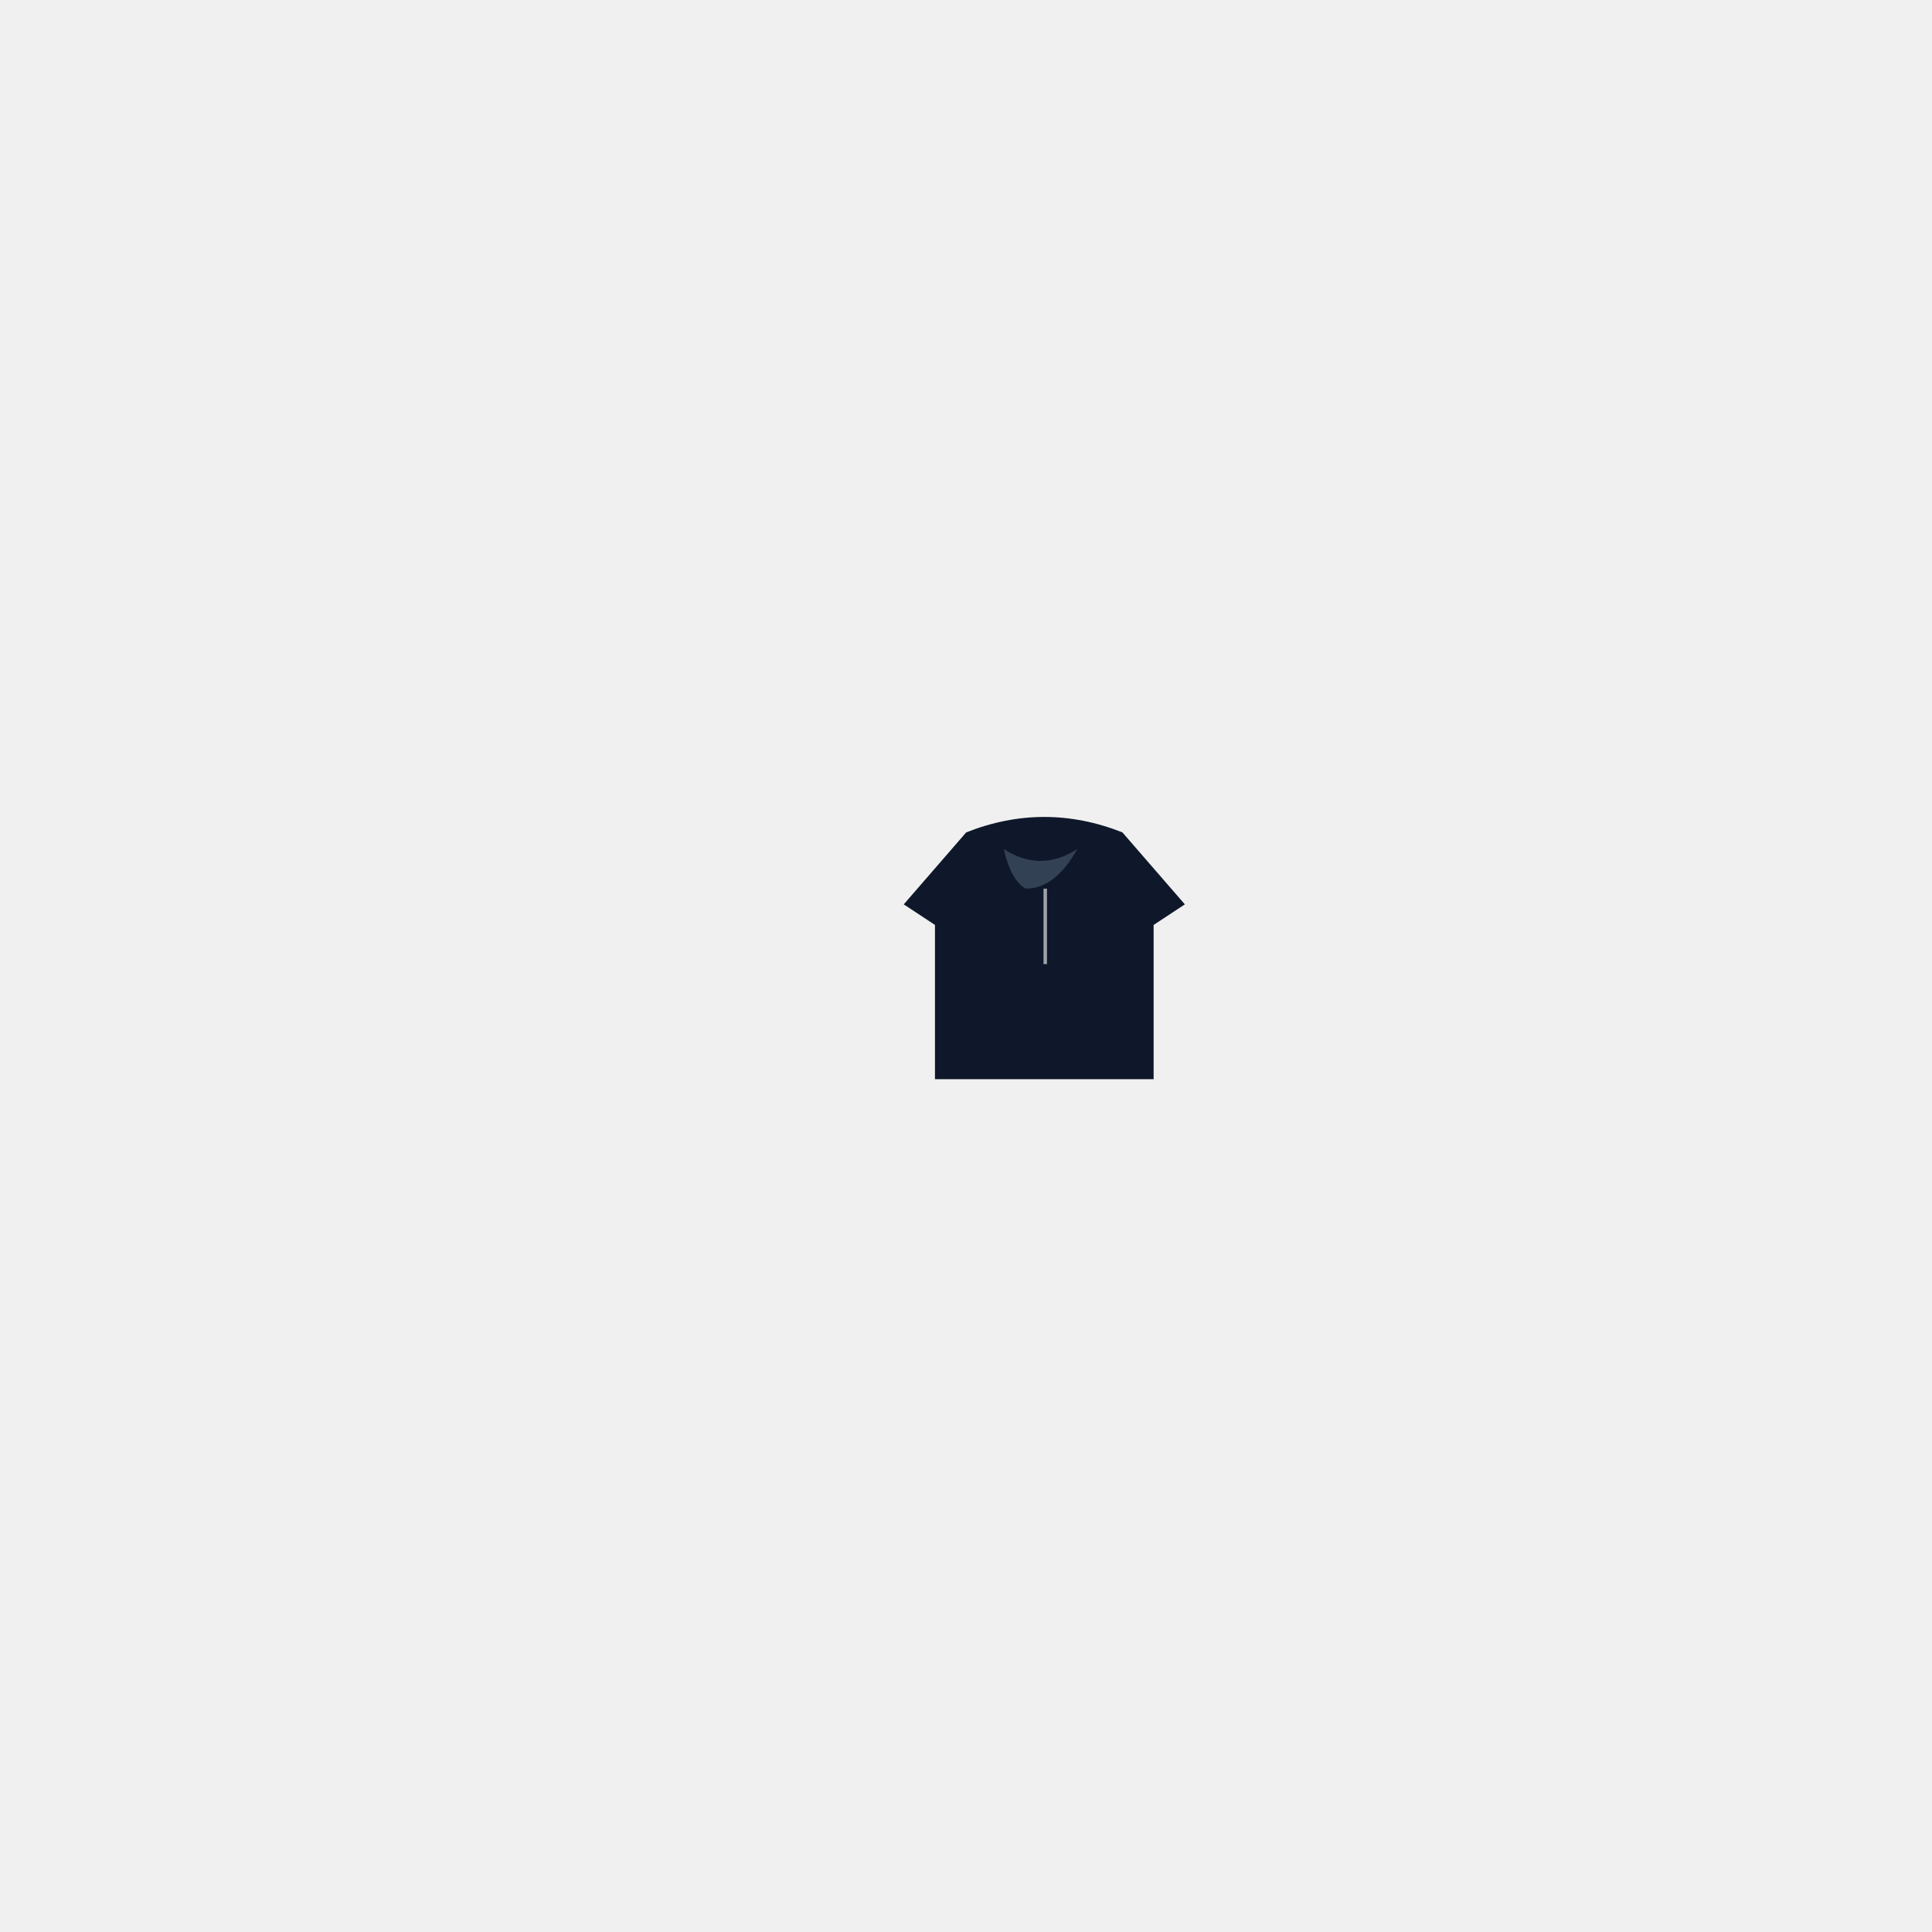
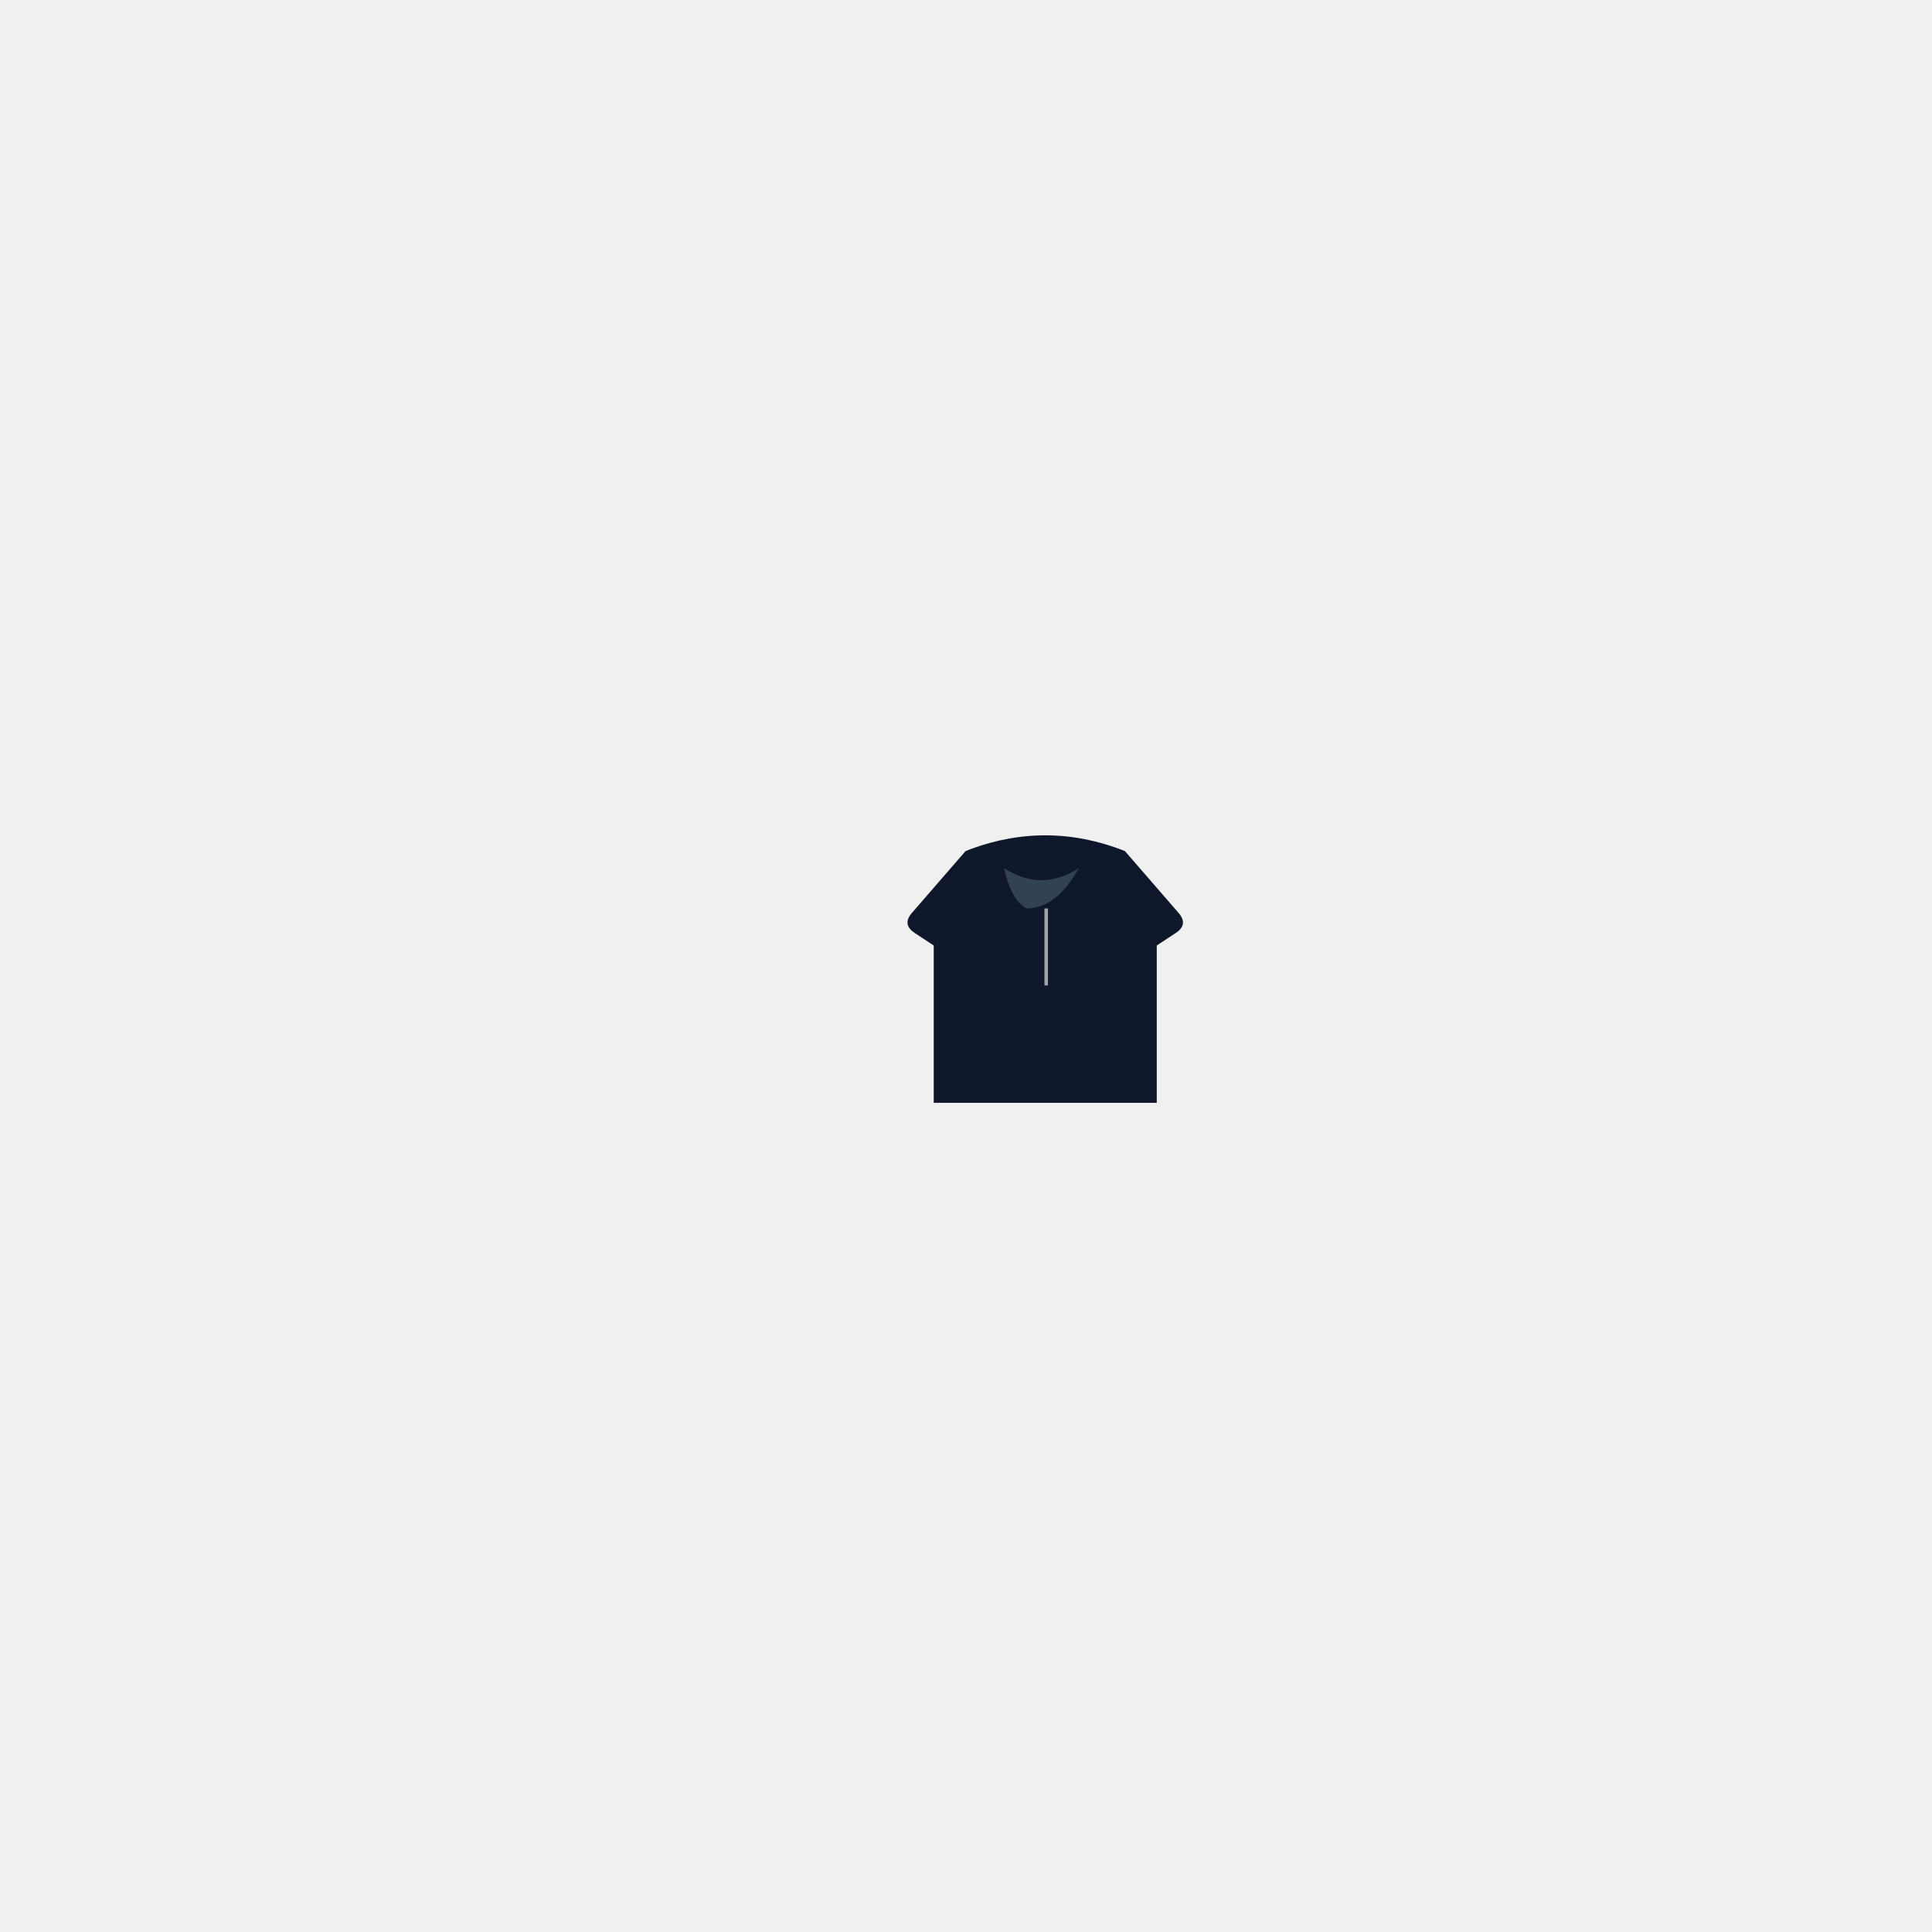
<svg xmlns="http://www.w3.org/2000/svg" width="1024" height="1024" viewBox="0 0 1024 1024" fill="none">
-   <path d="M479 479.333L512.111 441.176C539.704 430.275 567.296 430.275 594.889 441.176L628 479.333L611.444 490.235V572H495.556V490.235L479 479.333Z" fill="#0F172A" />
-   <path opacity="0.6" d="M554 471V511" stroke="white" stroke-width="1.832" />
-   <path d="M532 450C545 458.4 558 458.4 571 450C563.2 464 554.1 471 543.7 471C538.5 468.2 534.6 461.2 532 450Z" fill="#334155" />
+   <g transform="translate(-10.625 1.036) scale(1.0201)">
+     <path d="M484.24 473.29L512.111 441.176C539.704 430.275 567.296 430.275 594.889 441.176L622.76 473.29Q628 479.333 621.32 483.73L611.444 490.235V572H495.556V490.235L485.68 483.73Q479 479.333 484.24 473.29Z" fill="#0F172A" />
+     <path opacity="0.6" d="M554 471V511" stroke="white" stroke-width="1.832" />
+     <path d="M532 450C545 458.4 558 458.4 571 450C563.2 464 554.1 471 543.7 471C538.5 468.2 534.6 461.2 532 450Z" fill="#334155" />
+   </g>
</svg>
